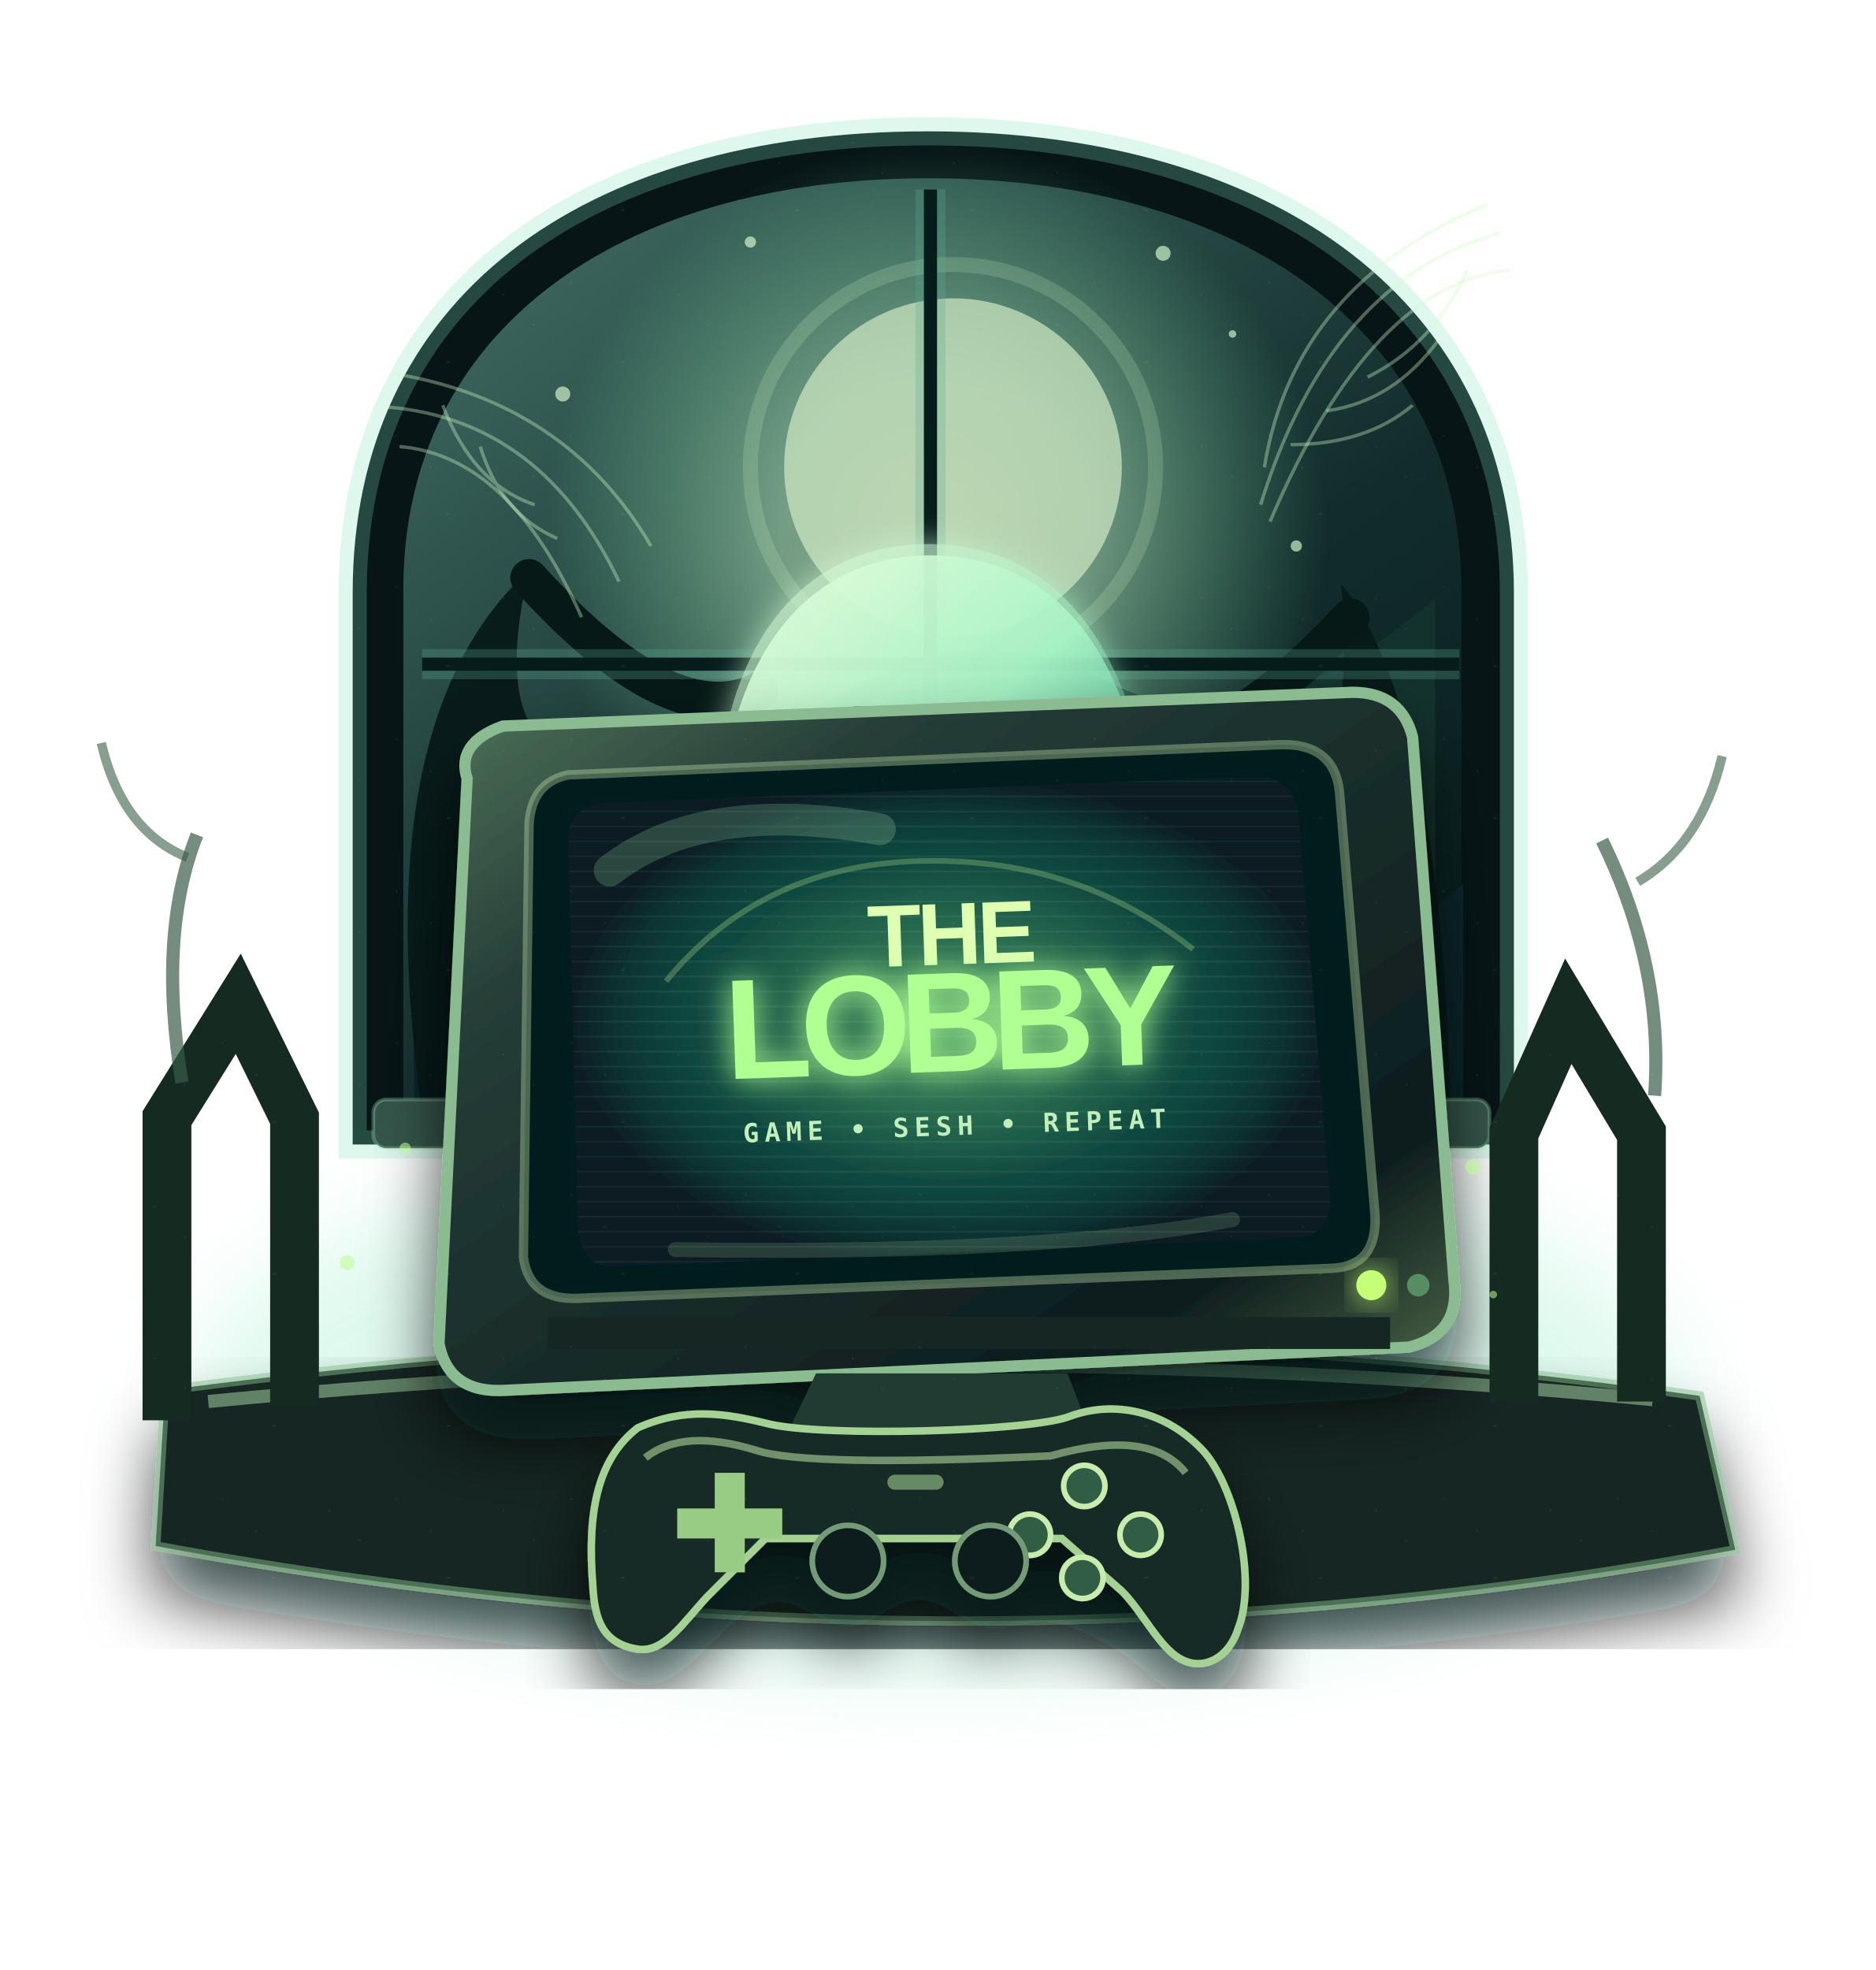
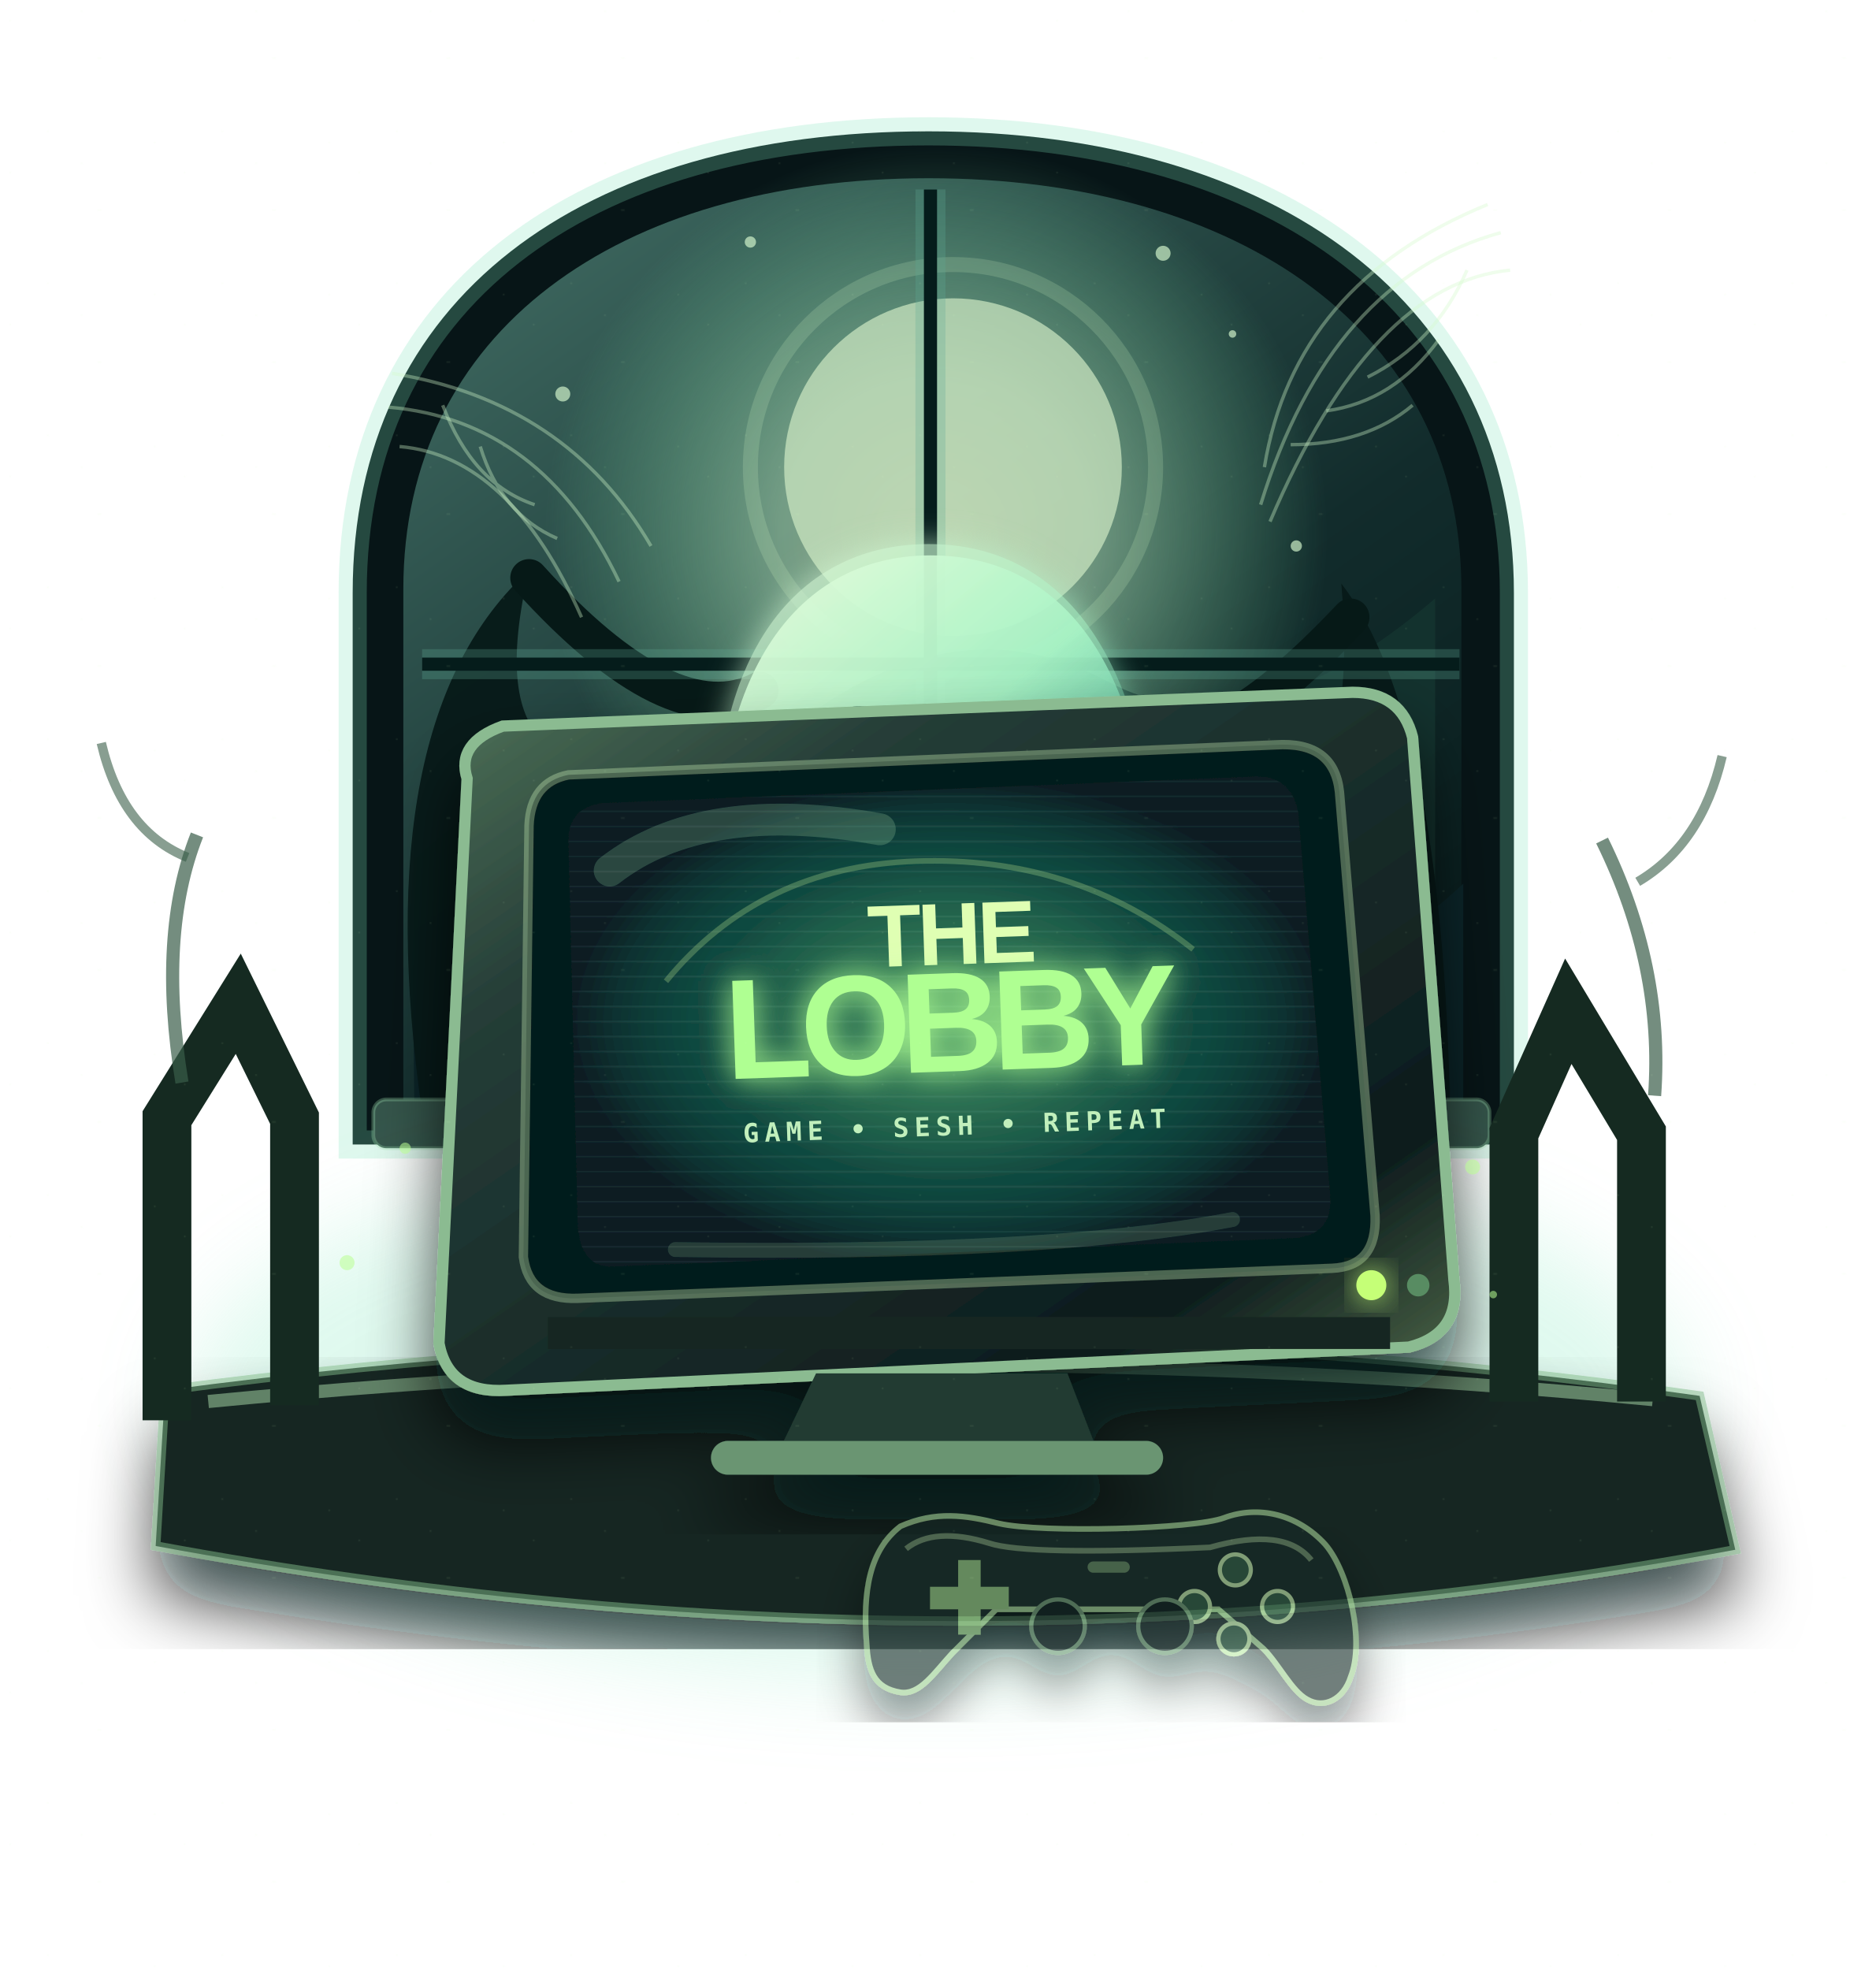
<svg xmlns="http://www.w3.org/2000/svg" viewBox="0 0 1000 1050" role="img" aria-labelledby="title desc">
  <defs>
    <radialGradient id="moon">
      <stop stop-color="#efffcc" />
      <stop offset=".4" stop-color="#b2e2ba" />
      <stop offset="1" stop-color="#81e8ac" stop-opacity="0" />
    </radialGradient>
    <radialGradient id="fog">
      <stop stop-color="#6decbd" stop-opacity=".55" />
      <stop offset=".5" stop-color="#3c9f7e" stop-opacity=".28" />
      <stop offset="1" stop-color="#24573f" stop-opacity="0" />
    </radialGradient>
    <linearGradient id="wall" x1=".1" y1=".1" x2=".8" y2="1">
      <stop stop-color="#234b42" />
      <stop offset=".5" stop-color="#0d2926" />
      <stop offset="1" stop-color="#061715" />
    </linearGradient>
    <linearGradient id="window" x1=".1" y1="0" x2=".9" y2="1">
      <stop stop-color="#406b62" />
      <stop offset=".6" stop-color="#122c2c" />
      <stop offset="1" stop-color="#071b1b" />
    </linearGradient>
    <linearGradient id="tv" x1="0" y1="0" x2="1" y2="1">
      <stop stop-color="#50745a" />
      <stop offset=".25" stop-color="#253d37" />
      <stop offset=".8" stop-color="#0d1c1d" />
      <stop offset="1" stop-color="#4f6949" />
    </linearGradient>
    <radialGradient id="crt">
      <stop stop-color="#7bffa5" stop-opacity=".48" />
      <stop offset=".65" stop-color="#176455" stop-opacity=".64" />
      <stop offset="1" stop-color="#071b22" />
    </radialGradient>
    <linearGradient id="metal" x1="0" y1="0" x2="0" y2="1">
      <stop stop-color="#c2e3a0" />
      <stop offset=".5" stop-color="#618c73" />
      <stop offset="1" stop-color="#183f3a" />
    </linearGradient>
    <linearGradient id="ghost" x1="0" y1="0" x2=".8" y2="1">
      <stop stop-color="#f1ffe0" />
      <stop offset=".48" stop-color="#a9f4c6" />
      <stop offset="1" stop-color="#1ba18c" stop-opacity=".35" />
    </linearGradient>
    <radialGradient id="eye">
      <stop stop-color="#f3ffbb" />
      <stop offset="1" stop-color="#c4ff73" />
    </radialGradient>
    <filter id="aura" x="-60%" y="-60%" width="220%" height="220%">
      <feGaussianBlur stdDeviation="24" />
    </filter>
    <filter id="glow" x="-40%" y="-40%" width="180%" height="180%">
      <feGaussianBlur stdDeviation="8" result="b" />
      <feMerge>
        <feMergeNode in="b" />
        <feMergeNode in="SourceGraphic" />
      </feMerge>
    </filter>
    <filter id="shadow">
      <feDropShadow dx="0" dy="24" stdDeviation="18" flood-color="#020e0d" flood-opacity=".75" />
    </filter>
    <pattern id="scan" width="4" height="8" patternUnits="userSpaceOnUse">
      <rect width="4" height="1" fill="#d3ffe7" opacity=".06" />
    </pattern>
    <pattern id="grain" width="93" height="81" patternUnits="userSpaceOnUse">
      <path d="M5 11h1M52 31h2M25 70h1M82 76h1M43 6h1" stroke="#d7ffbc" stroke-opacity=".22" />
    </pattern>
  </defs>
  <path d="M188 610V316C188 159 310 70 495 70S807 162 807 316V610Z" fill="#071517" stroke="#83e4bd" stroke-opacity=".25" stroke-width="15" />
  <path d="M215 597V314C215 177 329 95 495 95S779 177 779 314V597Z" fill="url(#window)" />
  <ellipse cx="499" cy="285" rx="210" ry="210" fill="url(#moon)" opacity=".55" />
  <circle cx="508" cy="249" r="90" fill="#cde9c2" opacity=".71" />
  <circle cx="508" cy="249" r="108" fill="none" stroke="#d9ffc8" stroke-opacity=".17" stroke-width="8" />
  <path d="M221 458q65-61 115-39t95-38q83-59 159-18t175-44V599H221Z" fill="#14342f" opacity=".84" />
  <path d="M220 515q87-58 146-19t110-8q95-54 161 1t143-18v130H221Z" fill="#0b2428" />
  <path d="M225 593q-30-210 57-289q-17 72 10 93l-9 198Zm548 0q-4-212-58-282q7 82-18 103l4 180Z" fill="#061918" opacity=".95" />
  <path d="M282 308q76 84 123 60M720 329q-80 85-115 56M304 440q83-26 122 26" fill="none" stroke="#061917" stroke-width="20" stroke-linecap="round" />
  <path d="M496 101v498M225 354h553" stroke="#5eaa93" stroke-opacity=".28" stroke-width="16" />
  <path d="M496 101v498M225 354h553" stroke="#051c1b" stroke-width="7" />
  <rect x="199" y="586" width="595" height="26" rx="7" fill="#35554b" stroke="#a2e4b2" stroke-opacity=".3" stroke-width="2" />
  <g fill="none" stroke="#d3faca" stroke-opacity=".36" stroke-width="1.8">
    <path d="M793 109q-103 42-119 140M800 124q-91 25-128 145M805 144q-74 7-128 134" />
    <path d="M782 144Q765 183 729 201M767 181Q743 214 707 219M753 216Q728 237 688 237" />
    <path d="M209 199q93 15 138 92M207 217q82 7 123 93M213 238q59 5 97 91" />
    <path d="M236 216q16 42 49 53M256 238q11 36 41 49" />
  </g>
  <g opacity=".65" fill="#dafcd1">
    <circle cx="300" cy="210" r="4" />
    <circle cx="691" cy="291" r="3" />
    <circle cx="657" cy="178" r="2" />
    <circle cx="400" cy="129" r="3" />
    <circle cx="620" cy="135" r="4" />
  </g>
  <path d="M382 469c-7-116 40-179 113-179 78 0 119 72 121 179 0 31 27 47 3 74-18 20-23 5-49-7-24-10-32 32-65 19-23-10-37 22-65 10-29-11-48-16-62-2-35 34-20-24-25-47-4-18 26-19 29-47Z" fill="url(#ghost)" opacity=".67" filter="url(#glow)" />
  <path d="M383 478c-6-114 39-182 113-182 77 0 119 70 118 184 0 26 16 43 4 58-22 23-45-36-71 0-17 24-35 23-50 4-13-17-34 33-54 15-23-20-34-26-59-7-22 17-12-44-1-72Z" fill="url(#ghost)" opacity=".89" />
  <path d="M439 392q23-20 43 7M519 402q25-19 45 1" fill="none" stroke="#15483e" stroke-width="14" stroke-linecap="round" />
  <ellipse cx="459" cy="420" rx="13" ry="22" fill="#082521" />
  <ellipse cx="546" cy="425" rx="13" ry="23" fill="#082521" />
  <ellipse cx="457" cy="413" rx="4" ry="7" fill="url(#eye)" filter="url(#glow)" />
  <ellipse cx="544" cy="418" rx="4" ry="7" fill="url(#eye)" filter="url(#glow)" />
  <path d="M467 476Q502 498 539 478" stroke="#113d32" stroke-width="8" stroke-linecap="round" fill="none" />
  <path d="M471 480Q503 509 534 482" stroke="#f1ffca" stroke-opacity=".48" stroke-width="2.5" fill="none" />
  <ellipse cx="499" cy="749" rx="400" ry="146" fill="#61e2ad" opacity=".2" filter="url(#aura)" />
  <path d="M88 741Q499 686 906 744l19 82q-414 77-842-2Z" fill="#172721" stroke="#81b88b" stroke-opacity=".5" stroke-width="5" filter="url(#shadow)" />
  <path d="M111 747Q500 709 881 746" stroke="#9fcda1" stroke-opacity=".55" stroke-width="7" fill="none" />
  <g filter="url(#shadow)">
    <path d="M249 415q-6-19 19-28l453-18q26 0 32 24l22 289q4 29-24 36l-481 23q-31 2-36-25Z" fill="url(#tv)" stroke="#8bbb91" stroke-width="6" />
    <path d="M282 440q1-23 21-27l377-16q31-2 34 25l19 226q1 27-23 28l-402 16q-26 1-29-22Z" fill="#061b1b" stroke="#d1f8b9" stroke-opacity=".34" stroke-width="5" />
    <path d="M303 448q0-18 19-20l344-14q22-2 26 19l17 204q2 22-21 23l-359 15q-19 2-21-21Z" fill="url(#crt)" />
    <path d="M303 448q0-18 19-20l344-14q22-2 26 19l17 204q2 22-21 23l-359 15q-19 2-21-21Z" fill="url(#scan)" />
    <path d="M325 464q50-39 144-22" stroke="#c4ffc7" stroke-opacity=".19" stroke-width="17" fill="none" stroke-linecap="round" />
    <path d="M657 650q-99 19-297 16" stroke="#d8ffbc" stroke-opacity=".15" stroke-width="8" fill="none" stroke-linecap="round" />
    <path d="M355 523q50-61 133-64 85-3 148 47" stroke="#d5ff9c" stroke-opacity=".25" stroke-width="3" fill="none" />
    <text x="508" y="514" transform="rotate(-2 508 514)" text-anchor="middle" fill="#dfffb3" font-family="Arial Black,Arial,sans-serif" font-size="47" font-weight="900" letter-spacing="-2">THE</text>
    <text x="508" y="571" transform="rotate(-2 508 571)" text-anchor="middle" fill="#afff92" font-family="Arial Black,Arial,sans-serif" font-size="76" font-weight="900" letter-spacing="-6" filter="url(#glow)">LOBBY</text>
    <text x="509" y="605" transform="rotate(-2 509 605)" text-anchor="middle" fill="#c1efbc" font-family="monospace" font-size="14" font-weight="bold" letter-spacing="3">GAME • SESH • REPEAT</text>
    <rect x="292" y="702" width="449" height="17" fill="#172822" />
    <circle cx="731" cy="685" r="8" fill="#c5ff77" filter="url(#glow)" />
    <circle cx="756" cy="685" r="6" fill="#588c62" />
    <path d="M435 732h134l17 44H414Z" fill="#203a32" />
    <path d="M388 777h223" stroke="#6a9572" stroke-width="18" stroke-linecap="round" />
  </g>
-   <g filter="url(#shadow)" transform="translate(0 3)">
+   <g id="lounge-controller" filter="url(#shadow)" transform="translate(225 245) scale(.75)" opacity=".6">
    <path d="M340 758c25-11 46-8 70-2 30 7 139 4 160-4 24-9 52-3 72 19 17 20 28 69 18 94-5 16-19 23-31 16-11-6-20-25-31-36l-32-28H408l-31 31c-13 14-23 30-37 28-19-3-23-16-24-34-3-38 2-67 24-84Z" fill="#192b28" stroke="#a4d194" stroke-width="4" />
    <path d="M344 774q20-16 59-4 27 9 157 3 53-15 72 9" stroke="#d3ffb5" stroke-opacity=".48" stroke-width="4" fill="none" />
    <path d="M381 782h16v19h20v16h-20v18h-16v-18h-20v-16h20Z" fill="#98cb84" />
    <g fill="#315d45" stroke="#c7ecad" stroke-width="3">
      <circle cx="578" cy="789" r="11" />
      <circle cx="608" cy="815" r="11" />
      <circle cx="549" cy="815" r="11" />
      <circle cx="577" cy="838" r="11" />
    </g>
    <circle cx="452" cy="829" r="19" fill="#0a1b1a" stroke="#739b77" stroke-width="3" />
    <circle cx="528" cy="829" r="19" fill="#0a1b1a" stroke="#739b77" stroke-width="3" />
    <rect x="473" y="783" width="30" height="8" rx="4" fill="#a5d993" opacity=".55" />
  </g>
  <path d="M89 757V596l38-61 30 61v153M875 747V604l-39-65-29 65v143" stroke="#152a21" stroke-width="26" fill="none" />
  <path d="M97 577q-13-79 8-132M882 584q5-69-28-136" stroke="#3a5d49" stroke-opacity=".7" stroke-width="7" fill="none" />
  <path d="M100 457q-35-14-46-61M873 470q34-20 45-67" stroke="#3a5d49" stroke-opacity=".6" stroke-width="5" fill="none" />
  <g fill="#baff91" opacity=".55">
    <circle cx="185" cy="673" r="4" />
    <circle cx="785" cy="622" r="4" />
    <circle cx="796" cy="690" r="2" />
    <circle cx="216" cy="612" r="3" />
  </g>
  <rect x="0" y="0" width="1000" height="1050" fill="url(#grain)" opacity=".28" />
</svg>
